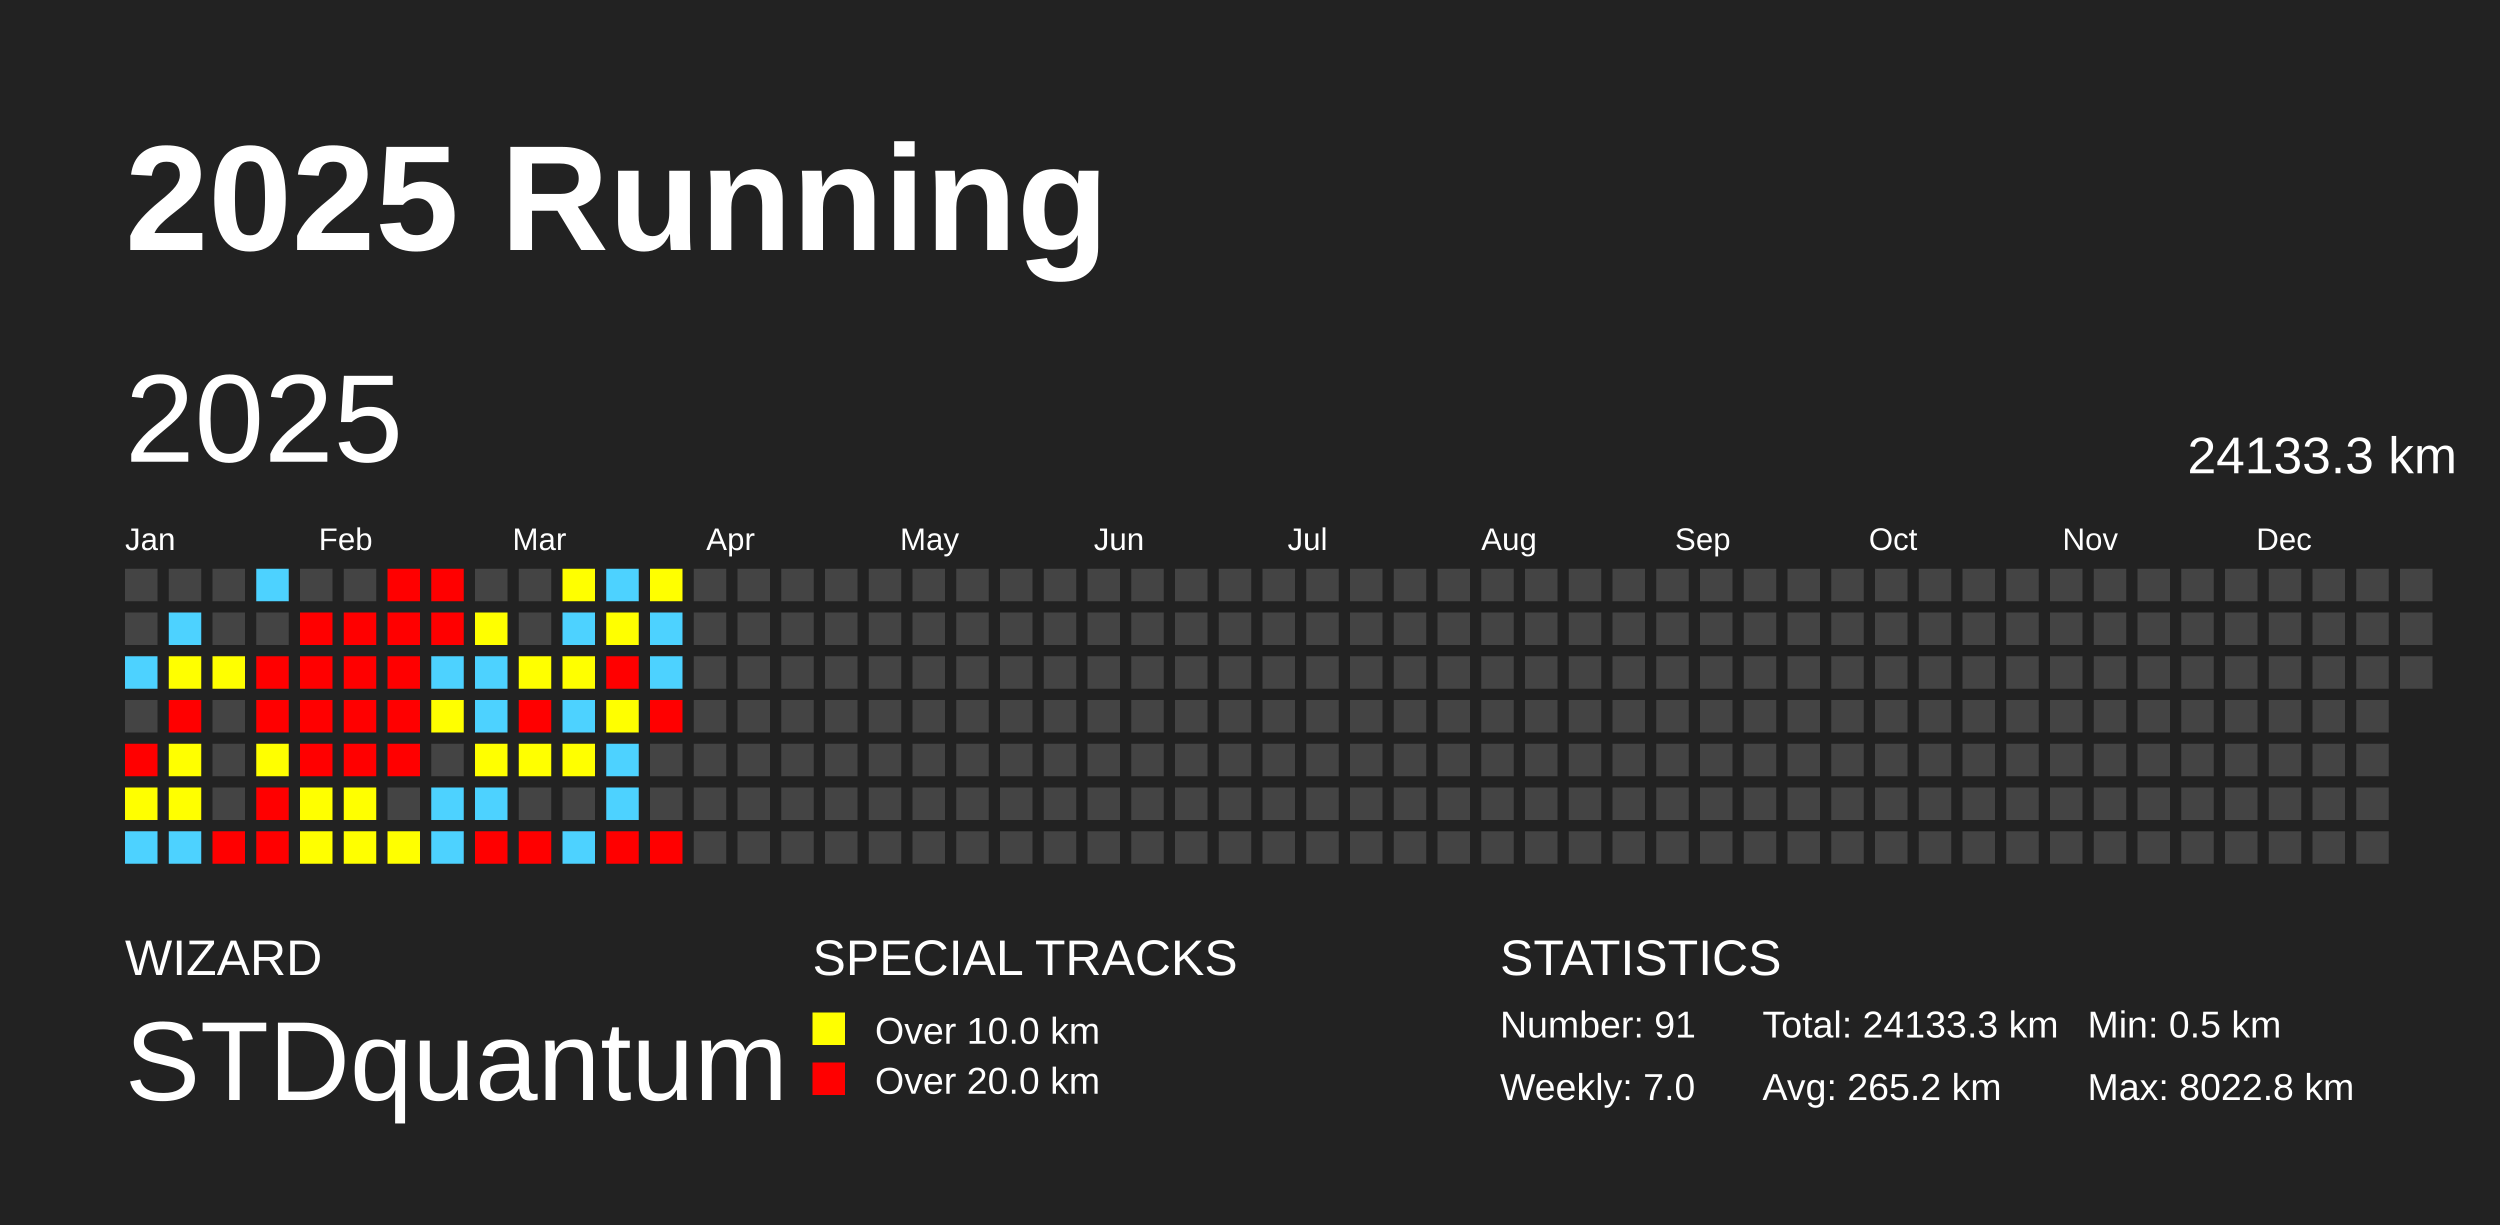
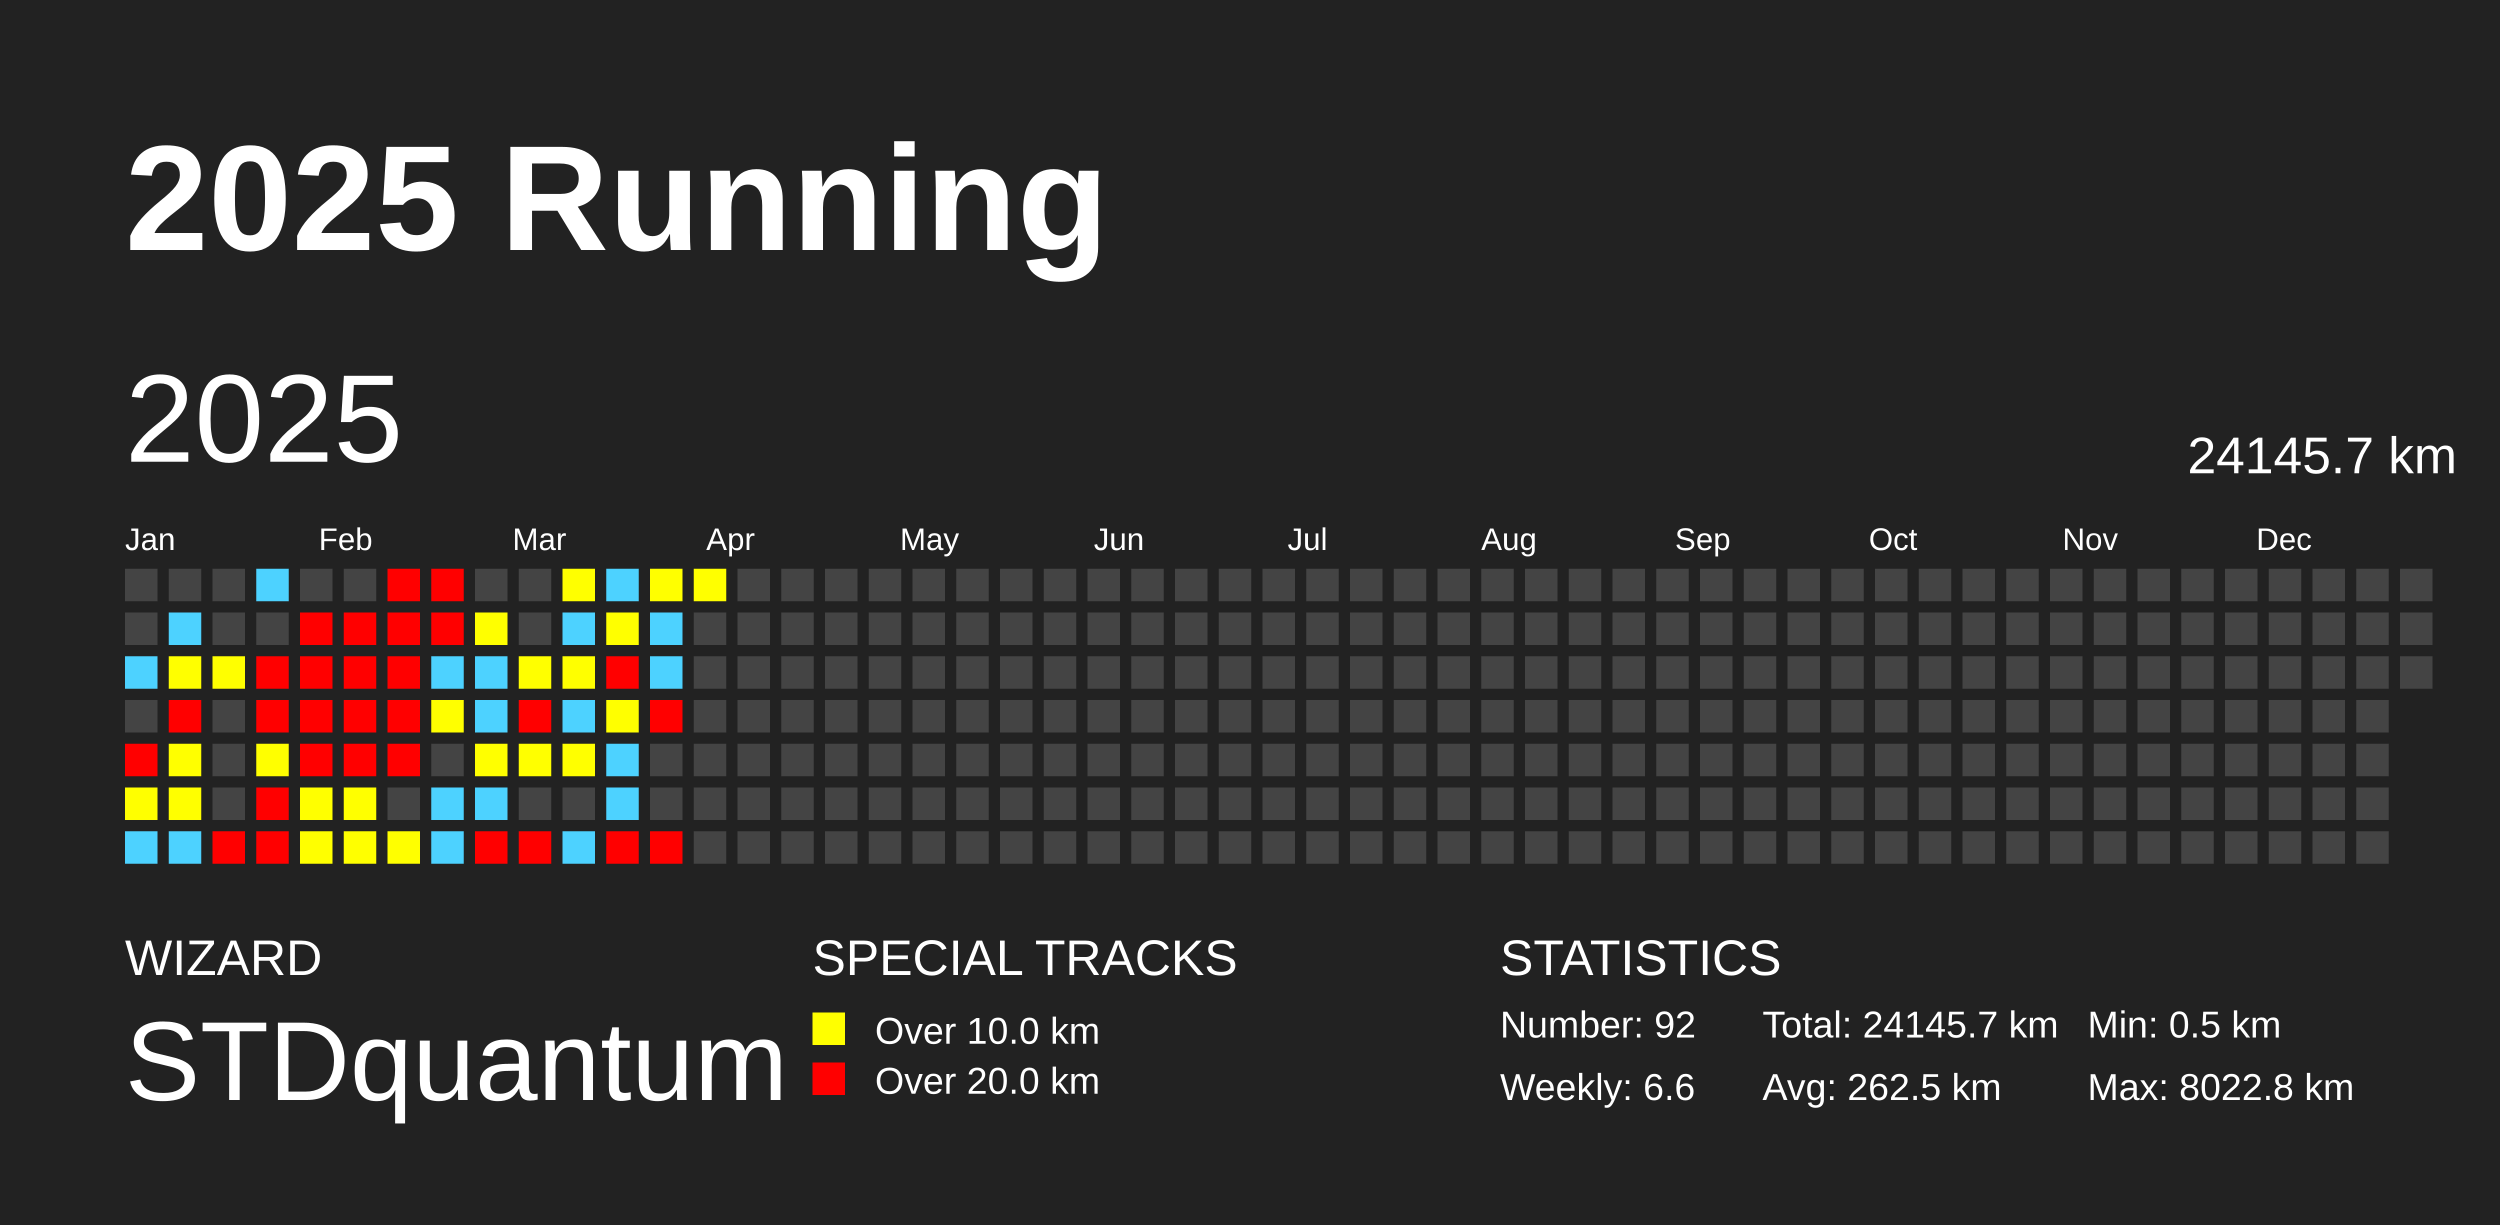
<svg xmlns="http://www.w3.org/2000/svg" baseProfile="full" height="98mm" version="1.1" viewBox="0,0,200,98" width="200mm">
  <defs />
  <rect fill="#222222" height="98" width="200" x="0" y="0" />
  <text fill="#FFFFFF" style="font-size:12px; font-family:Arial; font-weight:bold;" x="10" y="20">2025 Running</text>
  <text fill="#FFFFFF" style="font-size:4px; font-family:Arial" x="10" y="78">WIZARD</text>
  <text fill="#FFFFFF" style="font-size:9px; font-family:Arial" x="10" y="88">STDquantum</text>
  <text fill="#FFFFFF" style="font-size:4px; font-family:Arial" x="65" y="78">SPECIAL TRACKS</text>
  <rect fill="yellow" height="2.6" width="2.6" x="65" y="81" />
  <text fill="#FFFFFF" style="font-size:3px; font-family:Arial" x="70" y="83.5">Over 10.0 km</text>
  <rect fill="red" height="2.6" width="2.6" x="65" y="85" />
  <text fill="#FFFFFF" style="font-size:3px; font-family:Arial" x="70" y="87.5">Over 20.0 km</text>
  <text fill="#FFFFFF" style="font-size:4px; font-family:Arial" x="120" y="78">STATISTICS</text>
-   <text fill="#FFFFFF" style="font-size:3px; font-family:Arial" x="120" y="83">Number: 91</text>
-   <text fill="#FFFFFF" style="font-size:3px; font-family:Arial" x="120" y="88">Weekly: 7.0</text>
-   <text fill="#FFFFFF" style="font-size:3px; font-family:Arial" x="141" y="83">Total: 24133.3 km</text>
-   <text fill="#FFFFFF" style="font-size:3px; font-family:Arial" x="141" y="88">Avg: 265.2 km</text>
+   <text fill="#FFFFFF" style="font-size:3px; font-family:Arial" x="120" y="83">Number: 92</text>
+   <text fill="#FFFFFF" style="font-size:3px; font-family:Arial" x="120" y="88">Weekly: 6.6</text>
+   <text fill="#FFFFFF" style="font-size:3px; font-family:Arial" x="141" y="83">Total: 24145.7 km</text>
+   <text fill="#FFFFFF" style="font-size:3px; font-family:Arial" x="141" y="88">Avg: 262.5 km</text>
  <text fill="#FFFFFF" style="font-size:3px; font-family:Arial" x="167" y="83">Min: 0.5 km</text>
  <text fill="#FFFFFF" style="font-size:3px; font-family:Arial" x="167" y="88">Max: 8022.8 km</text>
  <text dominant-baseline="hanging" fill="#FFFFFF" style="font-size:10.0px; font-family:Arial;" x="10" y="30">2025</text>
-   <text dominant-baseline="hanging" fill="#FFFFFF" style="font-size:4.125px; font-family:Arial;" x="175" y="35">24133.3 km</text>
+   <text dominant-baseline="hanging" fill="#FFFFFF" style="font-size:4.125px; font-family:Arial;" x="175" y="35">24145.7 km</text>
  <text fill="#FFFFFF" style="font-size:2.5px; font-family:Arial" x="10.0" y="44">Jan</text>
  <text fill="#FFFFFF" style="font-size:2.5px; font-family:Arial" x="25.5" y="44">Feb</text>
  <text fill="#FFFFFF" style="font-size:2.5px; font-family:Arial" x="41.0" y="44">Mar</text>
  <text fill="#FFFFFF" style="font-size:2.5px; font-family:Arial" x="56.5" y="44">Apr</text>
  <text fill="#FFFFFF" style="font-size:2.5px; font-family:Arial" x="72.0" y="44">May</text>
  <text fill="#FFFFFF" style="font-size:2.5px; font-family:Arial" x="87.5" y="44">Jun</text>
  <text fill="#FFFFFF" style="font-size:2.5px; font-family:Arial" x="103.0" y="44">Jul</text>
  <text fill="#FFFFFF" style="font-size:2.5px; font-family:Arial" x="118.5" y="44">Aug</text>
  <text fill="#FFFFFF" style="font-size:2.5px; font-family:Arial" x="134.0" y="44">Sep</text>
  <text fill="#FFFFFF" style="font-size:2.5px; font-family:Arial" x="149.5" y="44">Oct</text>
  <text fill="#FFFFFF" style="font-size:2.5px; font-family:Arial" x="165.0" y="44">Nov</text>
  <text fill="#FFFFFF" style="font-size:2.5px; font-family:Arial" x="180.5" y="44">Dec</text>
  <rect fill="#444444" height="2.6" width="2.6" x="10.0" y="45.5" />
  <rect fill="#444444" height="2.6" width="2.6" x="10.0" y="49.0" />
  <rect fill="#4dd2ff" height="2.6" width="2.6" x="10.0" y="52.5" />
  <rect fill="#444444" height="2.6" width="2.6" x="10.0" y="56.0" />
  <rect fill="red" height="2.6" width="2.6" x="10.0" y="59.5" />
  <rect fill="#ffff00" height="2.6" width="2.6" x="10.0" y="63.0" />
  <rect fill="#4dd2ff" height="2.6" width="2.6" x="10.0" y="66.5" />
  <rect fill="#444444" height="2.6" width="2.6" x="13.5" y="45.5" />
  <rect fill="#4dd2ff" height="2.6" width="2.6" x="13.5" y="49.0" />
  <rect fill="#ffff00" height="2.6" width="2.6" x="13.5" y="52.5" />
  <rect fill="red" height="2.6" width="2.6" x="13.5" y="56.0" />
  <rect fill="#ffff00" height="2.6" width="2.6" x="13.5" y="59.5" />
  <rect fill="#ffff00" height="2.6" width="2.6" x="13.5" y="63.0" />
  <rect fill="#4dd2ff" height="2.6" width="2.6" x="13.5" y="66.5" />
  <rect fill="#444444" height="2.6" width="2.6" x="17.0" y="45.5" />
  <rect fill="#444444" height="2.6" width="2.6" x="17.0" y="49.0" />
  <rect fill="#ffff00" height="2.6" width="2.6" x="17.0" y="52.5" />
  <rect fill="#444444" height="2.6" width="2.6" x="17.0" y="56.0" />
  <rect fill="#444444" height="2.6" width="2.6" x="17.0" y="59.5" />
  <rect fill="#444444" height="2.6" width="2.6" x="17.0" y="63.0" />
  <rect fill="red" height="2.6" width="2.6" x="17.0" y="66.5" />
  <rect fill="#4dd2ff" height="2.6" width="2.6" x="20.5" y="45.5" />
  <rect fill="#444444" height="2.6" width="2.6" x="20.5" y="49.0" />
  <rect fill="red" height="2.6" width="2.6" x="20.5" y="52.5" />
  <rect fill="red" height="2.6" width="2.6" x="20.5" y="56.0" />
  <rect fill="#ffff00" height="2.6" width="2.6" x="20.5" y="59.5" />
  <rect fill="red" height="2.6" width="2.6" x="20.5" y="63.0" />
  <rect fill="red" height="2.6" width="2.6" x="20.5" y="66.5" />
  <rect fill="#444444" height="2.6" width="2.6" x="24.0" y="45.5" />
  <rect fill="red" height="2.6" width="2.6" x="24.0" y="49.0" />
  <rect fill="red" height="2.6" width="2.6" x="24.0" y="52.5" />
  <rect fill="red" height="2.6" width="2.6" x="24.0" y="56.0" />
  <rect fill="red" height="2.6" width="2.6" x="24.0" y="59.5" />
  <rect fill="#ffff00" height="2.6" width="2.6" x="24.0" y="63.0" />
  <rect fill="#ffff00" height="2.6" width="2.6" x="24.0" y="66.5" />
  <rect fill="#444444" height="2.6" width="2.6" x="27.5" y="45.5" />
  <rect fill="red" height="2.6" width="2.6" x="27.5" y="49.0" />
  <rect fill="red" height="2.6" width="2.6" x="27.5" y="52.5" />
  <rect fill="red" height="2.6" width="2.6" x="27.5" y="56.0" />
  <rect fill="red" height="2.6" width="2.6" x="27.5" y="59.5" />
  <rect fill="#ffff00" height="2.6" width="2.6" x="27.5" y="63.0" />
  <rect fill="#ffff00" height="2.6" width="2.6" x="27.5" y="66.5" />
  <rect fill="red" height="2.6" width="2.6" x="31.0" y="45.5" />
  <rect fill="red" height="2.6" width="2.6" x="31.0" y="49.0" />
  <rect fill="red" height="2.6" width="2.6" x="31.0" y="52.5" />
  <rect fill="red" height="2.6" width="2.6" x="31.0" y="56.0" />
  <rect fill="red" height="2.6" width="2.6" x="31.0" y="59.5" />
  <rect fill="#444444" height="2.6" width="2.6" x="31.0" y="63.0" />
  <rect fill="#ffff00" height="2.6" width="2.6" x="31.0" y="66.5" />
  <rect fill="red" height="2.6" width="2.6" x="34.5" y="45.5" />
  <rect fill="red" height="2.6" width="2.6" x="34.5" y="49.0" />
  <rect fill="#4dd2ff" height="2.6" width="2.6" x="34.5" y="52.5" />
  <rect fill="#ffff00" height="2.6" width="2.6" x="34.5" y="56.0" />
  <rect fill="#444444" height="2.6" width="2.6" x="34.5" y="59.5" />
  <rect fill="#4dd2ff" height="2.6" width="2.6" x="34.5" y="63.0" />
  <rect fill="#4dd2ff" height="2.6" width="2.6" x="34.5" y="66.5" />
  <rect fill="#444444" height="2.6" width="2.6" x="38.0" y="45.5" />
  <rect fill="#ffff00" height="2.6" width="2.6" x="38.0" y="49.0" />
  <rect fill="#4dd2ff" height="2.6" width="2.6" x="38.0" y="52.5" />
  <rect fill="#4dd2ff" height="2.6" width="2.6" x="38.0" y="56.0" />
  <rect fill="#ffff00" height="2.6" width="2.6" x="38.0" y="59.5" />
  <rect fill="#4dd2ff" height="2.6" width="2.6" x="38.0" y="63.0" />
  <rect fill="red" height="2.6" width="2.6" x="38.0" y="66.5" />
  <rect fill="#444444" height="2.6" width="2.6" x="41.5" y="45.5" />
  <rect fill="#444444" height="2.6" width="2.6" x="41.5" y="49.0" />
  <rect fill="#ffff00" height="2.6" width="2.6" x="41.5" y="52.5" />
  <rect fill="red" height="2.6" width="2.6" x="41.5" y="56.0" />
  <rect fill="#ffff00" height="2.6" width="2.6" x="41.5" y="59.5" />
  <rect fill="#444444" height="2.6" width="2.6" x="41.5" y="63.0" />
  <rect fill="red" height="2.6" width="2.6" x="41.5" y="66.5" />
  <rect fill="#ffff00" height="2.6" width="2.6" x="45.0" y="45.5" />
  <rect fill="#4dd2ff" height="2.6" width="2.6" x="45.0" y="49.0" />
  <rect fill="#ffff00" height="2.6" width="2.6" x="45.0" y="52.5" />
  <rect fill="#4dd2ff" height="2.6" width="2.6" x="45.0" y="56.0" />
  <rect fill="#ffff00" height="2.6" width="2.6" x="45.0" y="59.5" />
  <rect fill="#444444" height="2.6" width="2.6" x="45.0" y="63.0" />
  <rect fill="#4dd2ff" height="2.6" width="2.6" x="45.0" y="66.5" />
  <rect fill="#4dd2ff" height="2.6" width="2.6" x="48.5" y="45.5" />
  <rect fill="#ffff00" height="2.6" width="2.6" x="48.5" y="49.0" />
  <rect fill="red" height="2.6" width="2.6" x="48.5" y="52.5" />
  <rect fill="#ffff00" height="2.6" width="2.6" x="48.5" y="56.0" />
  <rect fill="#4dd2ff" height="2.6" width="2.6" x="48.5" y="59.5" />
  <rect fill="#4dd2ff" height="2.6" width="2.6" x="48.5" y="63.0" />
  <rect fill="red" height="2.6" width="2.6" x="48.5" y="66.5" />
  <rect fill="#ffff00" height="2.6" width="2.6" x="52.0" y="45.5" />
  <rect fill="#4dd2ff" height="2.6" width="2.6" x="52.0" y="49.0" />
  <rect fill="#4dd2ff" height="2.6" width="2.6" x="52.0" y="52.5" />
  <rect fill="red" height="2.6" width="2.6" x="52.0" y="56.0" />
  <rect fill="#444444" height="2.6" width="2.6" x="52.0" y="59.5" />
  <rect fill="#444444" height="2.6" width="2.6" x="52.0" y="63.0" />
  <rect fill="red" height="2.6" width="2.6" x="52.0" y="66.5" />
-   <rect fill="#444444" height="2.6" width="2.6" x="55.5" y="45.5" />
+   <rect fill="#ffff00" height="2.6" width="2.6" x="55.5" y="45.5" />
  <rect fill="#444444" height="2.6" width="2.6" x="55.5" y="49.0" />
  <rect fill="#444444" height="2.6" width="2.6" x="55.5" y="52.5" />
  <rect fill="#444444" height="2.6" width="2.6" x="55.5" y="56.0" />
  <rect fill="#444444" height="2.6" width="2.6" x="55.5" y="59.5" />
  <rect fill="#444444" height="2.6" width="2.6" x="55.5" y="63.0" />
  <rect fill="#444444" height="2.6" width="2.6" x="55.5" y="66.5" />
  <rect fill="#444444" height="2.6" width="2.6" x="59.0" y="45.5" />
  <rect fill="#444444" height="2.6" width="2.6" x="59.0" y="49.0" />
  <rect fill="#444444" height="2.6" width="2.6" x="59.0" y="52.5" />
  <rect fill="#444444" height="2.6" width="2.6" x="59.0" y="56.0" />
  <rect fill="#444444" height="2.6" width="2.6" x="59.0" y="59.5" />
  <rect fill="#444444" height="2.6" width="2.6" x="59.0" y="63.0" />
  <rect fill="#444444" height="2.6" width="2.6" x="59.0" y="66.5" />
  <rect fill="#444444" height="2.6" width="2.6" x="62.5" y="45.5" />
  <rect fill="#444444" height="2.6" width="2.6" x="62.5" y="49.0" />
  <rect fill="#444444" height="2.6" width="2.6" x="62.5" y="52.5" />
  <rect fill="#444444" height="2.6" width="2.6" x="62.5" y="56.0" />
  <rect fill="#444444" height="2.6" width="2.6" x="62.5" y="59.5" />
  <rect fill="#444444" height="2.6" width="2.6" x="62.5" y="63.0" />
  <rect fill="#444444" height="2.6" width="2.6" x="62.5" y="66.5" />
  <rect fill="#444444" height="2.6" width="2.6" x="66.0" y="45.5" />
  <rect fill="#444444" height="2.6" width="2.6" x="66.0" y="49.0" />
  <rect fill="#444444" height="2.6" width="2.6" x="66.0" y="52.5" />
  <rect fill="#444444" height="2.6" width="2.6" x="66.0" y="56.0" />
  <rect fill="#444444" height="2.6" width="2.6" x="66.0" y="59.5" />
  <rect fill="#444444" height="2.6" width="2.6" x="66.0" y="63.0" />
  <rect fill="#444444" height="2.6" width="2.6" x="66.0" y="66.5" />
  <rect fill="#444444" height="2.6" width="2.6" x="69.5" y="45.5" />
  <rect fill="#444444" height="2.6" width="2.6" x="69.5" y="49.0" />
  <rect fill="#444444" height="2.6" width="2.6" x="69.5" y="52.5" />
  <rect fill="#444444" height="2.6" width="2.6" x="69.5" y="56.0" />
  <rect fill="#444444" height="2.6" width="2.6" x="69.5" y="59.5" />
  <rect fill="#444444" height="2.6" width="2.6" x="69.5" y="63.0" />
  <rect fill="#444444" height="2.6" width="2.6" x="69.5" y="66.5" />
  <rect fill="#444444" height="2.6" width="2.6" x="73.0" y="45.5" />
  <rect fill="#444444" height="2.6" width="2.6" x="73.0" y="49.0" />
  <rect fill="#444444" height="2.6" width="2.6" x="73.0" y="52.5" />
  <rect fill="#444444" height="2.6" width="2.6" x="73.0" y="56.0" />
  <rect fill="#444444" height="2.6" width="2.6" x="73.0" y="59.5" />
  <rect fill="#444444" height="2.6" width="2.6" x="73.0" y="63.0" />
  <rect fill="#444444" height="2.6" width="2.6" x="73.0" y="66.5" />
  <rect fill="#444444" height="2.6" width="2.6" x="76.5" y="45.5" />
  <rect fill="#444444" height="2.6" width="2.6" x="76.5" y="49.0" />
  <rect fill="#444444" height="2.6" width="2.6" x="76.5" y="52.5" />
  <rect fill="#444444" height="2.6" width="2.6" x="76.5" y="56.0" />
  <rect fill="#444444" height="2.6" width="2.6" x="76.5" y="59.5" />
  <rect fill="#444444" height="2.6" width="2.6" x="76.5" y="63.0" />
  <rect fill="#444444" height="2.6" width="2.6" x="76.5" y="66.5" />
  <rect fill="#444444" height="2.6" width="2.6" x="80.0" y="45.5" />
  <rect fill="#444444" height="2.6" width="2.6" x="80.0" y="49.0" />
  <rect fill="#444444" height="2.6" width="2.6" x="80.0" y="52.5" />
  <rect fill="#444444" height="2.6" width="2.6" x="80.0" y="56.0" />
  <rect fill="#444444" height="2.6" width="2.6" x="80.0" y="59.5" />
  <rect fill="#444444" height="2.6" width="2.6" x="80.0" y="63.0" />
  <rect fill="#444444" height="2.6" width="2.6" x="80.0" y="66.5" />
  <rect fill="#444444" height="2.6" width="2.6" x="83.5" y="45.5" />
  <rect fill="#444444" height="2.6" width="2.6" x="83.5" y="49.0" />
  <rect fill="#444444" height="2.6" width="2.6" x="83.5" y="52.5" />
  <rect fill="#444444" height="2.6" width="2.6" x="83.5" y="56.0" />
  <rect fill="#444444" height="2.6" width="2.6" x="83.5" y="59.5" />
  <rect fill="#444444" height="2.6" width="2.6" x="83.5" y="63.0" />
  <rect fill="#444444" height="2.6" width="2.6" x="83.5" y="66.5" />
  <rect fill="#444444" height="2.6" width="2.6" x="87.0" y="45.5" />
  <rect fill="#444444" height="2.6" width="2.6" x="87.0" y="49.0" />
  <rect fill="#444444" height="2.6" width="2.6" x="87.0" y="52.5" />
  <rect fill="#444444" height="2.6" width="2.6" x="87.0" y="56.0" />
  <rect fill="#444444" height="2.6" width="2.6" x="87.0" y="59.5" />
  <rect fill="#444444" height="2.6" width="2.6" x="87.0" y="63.0" />
  <rect fill="#444444" height="2.6" width="2.6" x="87.0" y="66.5" />
  <rect fill="#444444" height="2.6" width="2.6" x="90.5" y="45.5" />
  <rect fill="#444444" height="2.6" width="2.6" x="90.5" y="49.0" />
  <rect fill="#444444" height="2.6" width="2.6" x="90.5" y="52.5" />
  <rect fill="#444444" height="2.6" width="2.6" x="90.5" y="56.0" />
  <rect fill="#444444" height="2.6" width="2.6" x="90.5" y="59.5" />
  <rect fill="#444444" height="2.6" width="2.6" x="90.5" y="63.0" />
  <rect fill="#444444" height="2.6" width="2.6" x="90.5" y="66.5" />
  <rect fill="#444444" height="2.6" width="2.6" x="94.0" y="45.5" />
  <rect fill="#444444" height="2.6" width="2.6" x="94.0" y="49.0" />
  <rect fill="#444444" height="2.6" width="2.6" x="94.0" y="52.5" />
  <rect fill="#444444" height="2.6" width="2.6" x="94.0" y="56.0" />
  <rect fill="#444444" height="2.6" width="2.6" x="94.0" y="59.5" />
  <rect fill="#444444" height="2.6" width="2.6" x="94.0" y="63.0" />
  <rect fill="#444444" height="2.6" width="2.6" x="94.0" y="66.5" />
  <rect fill="#444444" height="2.6" width="2.6" x="97.5" y="45.5" />
  <rect fill="#444444" height="2.6" width="2.6" x="97.5" y="49.0" />
  <rect fill="#444444" height="2.6" width="2.6" x="97.5" y="52.5" />
  <rect fill="#444444" height="2.6" width="2.6" x="97.5" y="56.0" />
  <rect fill="#444444" height="2.6" width="2.6" x="97.5" y="59.5" />
  <rect fill="#444444" height="2.6" width="2.6" x="97.5" y="63.0" />
  <rect fill="#444444" height="2.6" width="2.6" x="97.5" y="66.5" />
  <rect fill="#444444" height="2.6" width="2.6" x="101.0" y="45.5" />
  <rect fill="#444444" height="2.6" width="2.6" x="101.0" y="49.0" />
  <rect fill="#444444" height="2.6" width="2.6" x="101.0" y="52.5" />
  <rect fill="#444444" height="2.6" width="2.6" x="101.0" y="56.0" />
  <rect fill="#444444" height="2.6" width="2.6" x="101.0" y="59.5" />
  <rect fill="#444444" height="2.6" width="2.6" x="101.0" y="63.0" />
  <rect fill="#444444" height="2.6" width="2.6" x="101.0" y="66.5" />
  <rect fill="#444444" height="2.6" width="2.6" x="104.5" y="45.5" />
  <rect fill="#444444" height="2.6" width="2.6" x="104.5" y="49.0" />
  <rect fill="#444444" height="2.6" width="2.6" x="104.5" y="52.5" />
  <rect fill="#444444" height="2.6" width="2.6" x="104.5" y="56.0" />
  <rect fill="#444444" height="2.6" width="2.6" x="104.5" y="59.5" />
  <rect fill="#444444" height="2.6" width="2.6" x="104.5" y="63.0" />
  <rect fill="#444444" height="2.6" width="2.6" x="104.5" y="66.5" />
  <rect fill="#444444" height="2.6" width="2.6" x="108.0" y="45.5" />
  <rect fill="#444444" height="2.6" width="2.6" x="108.0" y="49.0" />
  <rect fill="#444444" height="2.6" width="2.6" x="108.0" y="52.5" />
  <rect fill="#444444" height="2.6" width="2.6" x="108.0" y="56.0" />
  <rect fill="#444444" height="2.6" width="2.6" x="108.0" y="59.5" />
  <rect fill="#444444" height="2.6" width="2.6" x="108.0" y="63.0" />
  <rect fill="#444444" height="2.6" width="2.6" x="108.0" y="66.5" />
  <rect fill="#444444" height="2.6" width="2.6" x="111.5" y="45.5" />
  <rect fill="#444444" height="2.6" width="2.6" x="111.5" y="49.0" />
  <rect fill="#444444" height="2.6" width="2.6" x="111.5" y="52.5" />
  <rect fill="#444444" height="2.6" width="2.6" x="111.5" y="56.0" />
  <rect fill="#444444" height="2.6" width="2.6" x="111.5" y="59.5" />
  <rect fill="#444444" height="2.6" width="2.6" x="111.5" y="63.0" />
  <rect fill="#444444" height="2.6" width="2.6" x="111.5" y="66.5" />
  <rect fill="#444444" height="2.6" width="2.6" x="115.0" y="45.5" />
  <rect fill="#444444" height="2.6" width="2.6" x="115.0" y="49.0" />
  <rect fill="#444444" height="2.6" width="2.6" x="115.0" y="52.5" />
  <rect fill="#444444" height="2.6" width="2.6" x="115.0" y="56.0" />
  <rect fill="#444444" height="2.6" width="2.6" x="115.0" y="59.5" />
  <rect fill="#444444" height="2.6" width="2.6" x="115.0" y="63.0" />
  <rect fill="#444444" height="2.6" width="2.6" x="115.0" y="66.5" />
  <rect fill="#444444" height="2.6" width="2.6" x="118.5" y="45.5" />
  <rect fill="#444444" height="2.6" width="2.6" x="118.5" y="49.0" />
  <rect fill="#444444" height="2.6" width="2.6" x="118.5" y="52.5" />
  <rect fill="#444444" height="2.6" width="2.6" x="118.5" y="56.0" />
  <rect fill="#444444" height="2.6" width="2.6" x="118.5" y="59.5" />
  <rect fill="#444444" height="2.6" width="2.6" x="118.5" y="63.0" />
  <rect fill="#444444" height="2.6" width="2.6" x="118.5" y="66.5" />
  <rect fill="#444444" height="2.6" width="2.6" x="122.0" y="45.5" />
  <rect fill="#444444" height="2.6" width="2.6" x="122.0" y="49.0" />
  <rect fill="#444444" height="2.6" width="2.6" x="122.0" y="52.5" />
  <rect fill="#444444" height="2.6" width="2.6" x="122.0" y="56.0" />
  <rect fill="#444444" height="2.6" width="2.6" x="122.0" y="59.5" />
  <rect fill="#444444" height="2.6" width="2.6" x="122.0" y="63.0" />
  <rect fill="#444444" height="2.6" width="2.6" x="122.0" y="66.5" />
  <rect fill="#444444" height="2.6" width="2.6" x="125.5" y="45.5" />
  <rect fill="#444444" height="2.6" width="2.6" x="125.5" y="49.0" />
  <rect fill="#444444" height="2.6" width="2.6" x="125.5" y="52.5" />
  <rect fill="#444444" height="2.6" width="2.6" x="125.5" y="56.0" />
  <rect fill="#444444" height="2.6" width="2.6" x="125.5" y="59.5" />
  <rect fill="#444444" height="2.6" width="2.6" x="125.5" y="63.0" />
  <rect fill="#444444" height="2.6" width="2.6" x="125.5" y="66.5" />
  <rect fill="#444444" height="2.6" width="2.6" x="129.0" y="45.5" />
  <rect fill="#444444" height="2.6" width="2.6" x="129.0" y="49.0" />
  <rect fill="#444444" height="2.6" width="2.6" x="129.0" y="52.5" />
  <rect fill="#444444" height="2.6" width="2.6" x="129.0" y="56.0" />
  <rect fill="#444444" height="2.6" width="2.6" x="129.0" y="59.5" />
  <rect fill="#444444" height="2.6" width="2.6" x="129.0" y="63.0" />
  <rect fill="#444444" height="2.6" width="2.6" x="129.0" y="66.5" />
  <rect fill="#444444" height="2.6" width="2.6" x="132.5" y="45.5" />
  <rect fill="#444444" height="2.6" width="2.6" x="132.5" y="49.0" />
  <rect fill="#444444" height="2.6" width="2.6" x="132.5" y="52.5" />
  <rect fill="#444444" height="2.6" width="2.6" x="132.5" y="56.0" />
  <rect fill="#444444" height="2.6" width="2.6" x="132.5" y="59.5" />
  <rect fill="#444444" height="2.6" width="2.6" x="132.5" y="63.0" />
  <rect fill="#444444" height="2.6" width="2.6" x="132.5" y="66.5" />
  <rect fill="#444444" height="2.6" width="2.6" x="136.0" y="45.5" />
  <rect fill="#444444" height="2.6" width="2.6" x="136.0" y="49.0" />
  <rect fill="#444444" height="2.6" width="2.6" x="136.0" y="52.5" />
  <rect fill="#444444" height="2.6" width="2.6" x="136.0" y="56.0" />
  <rect fill="#444444" height="2.6" width="2.6" x="136.0" y="59.5" />
  <rect fill="#444444" height="2.6" width="2.6" x="136.0" y="63.0" />
  <rect fill="#444444" height="2.6" width="2.6" x="136.0" y="66.5" />
  <rect fill="#444444" height="2.6" width="2.6" x="139.5" y="45.5" />
  <rect fill="#444444" height="2.6" width="2.6" x="139.5" y="49.0" />
  <rect fill="#444444" height="2.6" width="2.6" x="139.5" y="52.5" />
  <rect fill="#444444" height="2.6" width="2.6" x="139.5" y="56.0" />
  <rect fill="#444444" height="2.6" width="2.6" x="139.5" y="59.5" />
  <rect fill="#444444" height="2.6" width="2.6" x="139.5" y="63.0" />
  <rect fill="#444444" height="2.6" width="2.6" x="139.5" y="66.5" />
  <rect fill="#444444" height="2.6" width="2.6" x="143.0" y="45.5" />
  <rect fill="#444444" height="2.6" width="2.6" x="143.0" y="49.0" />
  <rect fill="#444444" height="2.6" width="2.6" x="143.0" y="52.5" />
  <rect fill="#444444" height="2.6" width="2.6" x="143.0" y="56.0" />
  <rect fill="#444444" height="2.6" width="2.6" x="143.0" y="59.5" />
  <rect fill="#444444" height="2.6" width="2.6" x="143.0" y="63.0" />
  <rect fill="#444444" height="2.6" width="2.6" x="143.0" y="66.5" />
  <rect fill="#444444" height="2.6" width="2.6" x="146.5" y="45.5" />
  <rect fill="#444444" height="2.6" width="2.6" x="146.5" y="49.0" />
  <rect fill="#444444" height="2.6" width="2.6" x="146.5" y="52.5" />
  <rect fill="#444444" height="2.6" width="2.6" x="146.5" y="56.0" />
  <rect fill="#444444" height="2.6" width="2.6" x="146.5" y="59.5" />
  <rect fill="#444444" height="2.6" width="2.6" x="146.5" y="63.0" />
  <rect fill="#444444" height="2.6" width="2.6" x="146.5" y="66.5" />
  <rect fill="#444444" height="2.6" width="2.6" x="150.0" y="45.5" />
  <rect fill="#444444" height="2.6" width="2.6" x="150.0" y="49.0" />
  <rect fill="#444444" height="2.6" width="2.6" x="150.0" y="52.5" />
  <rect fill="#444444" height="2.6" width="2.6" x="150.0" y="56.0" />
  <rect fill="#444444" height="2.6" width="2.6" x="150.0" y="59.5" />
  <rect fill="#444444" height="2.6" width="2.6" x="150.0" y="63.0" />
  <rect fill="#444444" height="2.6" width="2.6" x="150.0" y="66.5" />
  <rect fill="#444444" height="2.6" width="2.6" x="153.5" y="45.5" />
  <rect fill="#444444" height="2.6" width="2.6" x="153.5" y="49.0" />
  <rect fill="#444444" height="2.6" width="2.6" x="153.5" y="52.5" />
  <rect fill="#444444" height="2.6" width="2.6" x="153.5" y="56.0" />
  <rect fill="#444444" height="2.6" width="2.6" x="153.5" y="59.5" />
  <rect fill="#444444" height="2.6" width="2.6" x="153.5" y="63.0" />
  <rect fill="#444444" height="2.6" width="2.6" x="153.5" y="66.5" />
  <rect fill="#444444" height="2.6" width="2.6" x="157.0" y="45.5" />
  <rect fill="#444444" height="2.6" width="2.6" x="157.0" y="49.0" />
  <rect fill="#444444" height="2.6" width="2.6" x="157.0" y="52.5" />
  <rect fill="#444444" height="2.6" width="2.6" x="157.0" y="56.0" />
  <rect fill="#444444" height="2.6" width="2.6" x="157.0" y="59.5" />
  <rect fill="#444444" height="2.6" width="2.6" x="157.0" y="63.0" />
  <rect fill="#444444" height="2.6" width="2.6" x="157.0" y="66.5" />
  <rect fill="#444444" height="2.6" width="2.6" x="160.5" y="45.5" />
  <rect fill="#444444" height="2.6" width="2.6" x="160.5" y="49.0" />
  <rect fill="#444444" height="2.6" width="2.6" x="160.5" y="52.5" />
  <rect fill="#444444" height="2.6" width="2.6" x="160.5" y="56.0" />
  <rect fill="#444444" height="2.6" width="2.6" x="160.5" y="59.5" />
  <rect fill="#444444" height="2.6" width="2.6" x="160.5" y="63.0" />
  <rect fill="#444444" height="2.6" width="2.6" x="160.5" y="66.5" />
  <rect fill="#444444" height="2.6" width="2.6" x="164.0" y="45.5" />
  <rect fill="#444444" height="2.6" width="2.6" x="164.0" y="49.0" />
  <rect fill="#444444" height="2.6" width="2.6" x="164.0" y="52.5" />
  <rect fill="#444444" height="2.6" width="2.6" x="164.0" y="56.0" />
  <rect fill="#444444" height="2.6" width="2.6" x="164.0" y="59.5" />
  <rect fill="#444444" height="2.6" width="2.6" x="164.0" y="63.0" />
  <rect fill="#444444" height="2.6" width="2.6" x="164.0" y="66.5" />
  <rect fill="#444444" height="2.6" width="2.6" x="167.5" y="45.5" />
  <rect fill="#444444" height="2.6" width="2.6" x="167.5" y="49.0" />
  <rect fill="#444444" height="2.6" width="2.6" x="167.5" y="52.5" />
  <rect fill="#444444" height="2.6" width="2.6" x="167.5" y="56.0" />
  <rect fill="#444444" height="2.6" width="2.6" x="167.5" y="59.5" />
  <rect fill="#444444" height="2.6" width="2.6" x="167.5" y="63.0" />
  <rect fill="#444444" height="2.6" width="2.6" x="167.5" y="66.5" />
  <rect fill="#444444" height="2.6" width="2.6" x="171.0" y="45.5" />
  <rect fill="#444444" height="2.6" width="2.6" x="171.0" y="49.0" />
  <rect fill="#444444" height="2.6" width="2.6" x="171.0" y="52.5" />
  <rect fill="#444444" height="2.6" width="2.6" x="171.0" y="56.0" />
  <rect fill="#444444" height="2.6" width="2.6" x="171.0" y="59.5" />
  <rect fill="#444444" height="2.6" width="2.6" x="171.0" y="63.0" />
  <rect fill="#444444" height="2.6" width="2.6" x="171.0" y="66.5" />
  <rect fill="#444444" height="2.6" width="2.6" x="174.5" y="45.5" />
  <rect fill="#444444" height="2.6" width="2.6" x="174.5" y="49.0" />
  <rect fill="#444444" height="2.6" width="2.6" x="174.5" y="52.5" />
  <rect fill="#444444" height="2.6" width="2.6" x="174.5" y="56.0" />
  <rect fill="#444444" height="2.6" width="2.6" x="174.5" y="59.5" />
  <rect fill="#444444" height="2.6" width="2.6" x="174.5" y="63.0" />
  <rect fill="#444444" height="2.6" width="2.6" x="174.5" y="66.5" />
  <rect fill="#444444" height="2.6" width="2.6" x="178.0" y="45.5" />
  <rect fill="#444444" height="2.6" width="2.6" x="178.0" y="49.0" />
  <rect fill="#444444" height="2.6" width="2.6" x="178.0" y="52.5" />
  <rect fill="#444444" height="2.6" width="2.6" x="178.0" y="56.0" />
  <rect fill="#444444" height="2.6" width="2.6" x="178.0" y="59.5" />
  <rect fill="#444444" height="2.6" width="2.6" x="178.0" y="63.0" />
  <rect fill="#444444" height="2.6" width="2.6" x="178.0" y="66.5" />
  <rect fill="#444444" height="2.6" width="2.6" x="181.5" y="45.5" />
  <rect fill="#444444" height="2.6" width="2.6" x="181.5" y="49.0" />
  <rect fill="#444444" height="2.6" width="2.6" x="181.5" y="52.5" />
  <rect fill="#444444" height="2.6" width="2.6" x="181.5" y="56.0" />
  <rect fill="#444444" height="2.6" width="2.6" x="181.5" y="59.5" />
  <rect fill="#444444" height="2.6" width="2.6" x="181.5" y="63.0" />
  <rect fill="#444444" height="2.6" width="2.6" x="181.5" y="66.5" />
  <rect fill="#444444" height="2.6" width="2.6" x="185.0" y="45.5" />
  <rect fill="#444444" height="2.6" width="2.6" x="185.0" y="49.0" />
  <rect fill="#444444" height="2.6" width="2.6" x="185.0" y="52.5" />
  <rect fill="#444444" height="2.6" width="2.6" x="185.0" y="56.0" />
  <rect fill="#444444" height="2.6" width="2.6" x="185.0" y="59.5" />
  <rect fill="#444444" height="2.6" width="2.6" x="185.0" y="63.0" />
  <rect fill="#444444" height="2.6" width="2.6" x="185.0" y="66.5" />
  <rect fill="#444444" height="2.6" width="2.6" x="188.5" y="45.5" />
  <rect fill="#444444" height="2.6" width="2.6" x="188.5" y="49.0" />
  <rect fill="#444444" height="2.6" width="2.6" x="188.5" y="52.5" />
  <rect fill="#444444" height="2.6" width="2.6" x="188.5" y="56.0" />
  <rect fill="#444444" height="2.6" width="2.6" x="188.5" y="59.5" />
  <rect fill="#444444" height="2.6" width="2.6" x="188.5" y="63.0" />
  <rect fill="#444444" height="2.6" width="2.6" x="188.5" y="66.5" />
  <rect fill="#444444" height="2.6" width="2.6" x="192.0" y="45.5" />
  <rect fill="#444444" height="2.6" width="2.6" x="192.0" y="49.0" />
  <rect fill="#444444" height="2.6" width="2.6" x="192.0" y="52.5" />
</svg>
